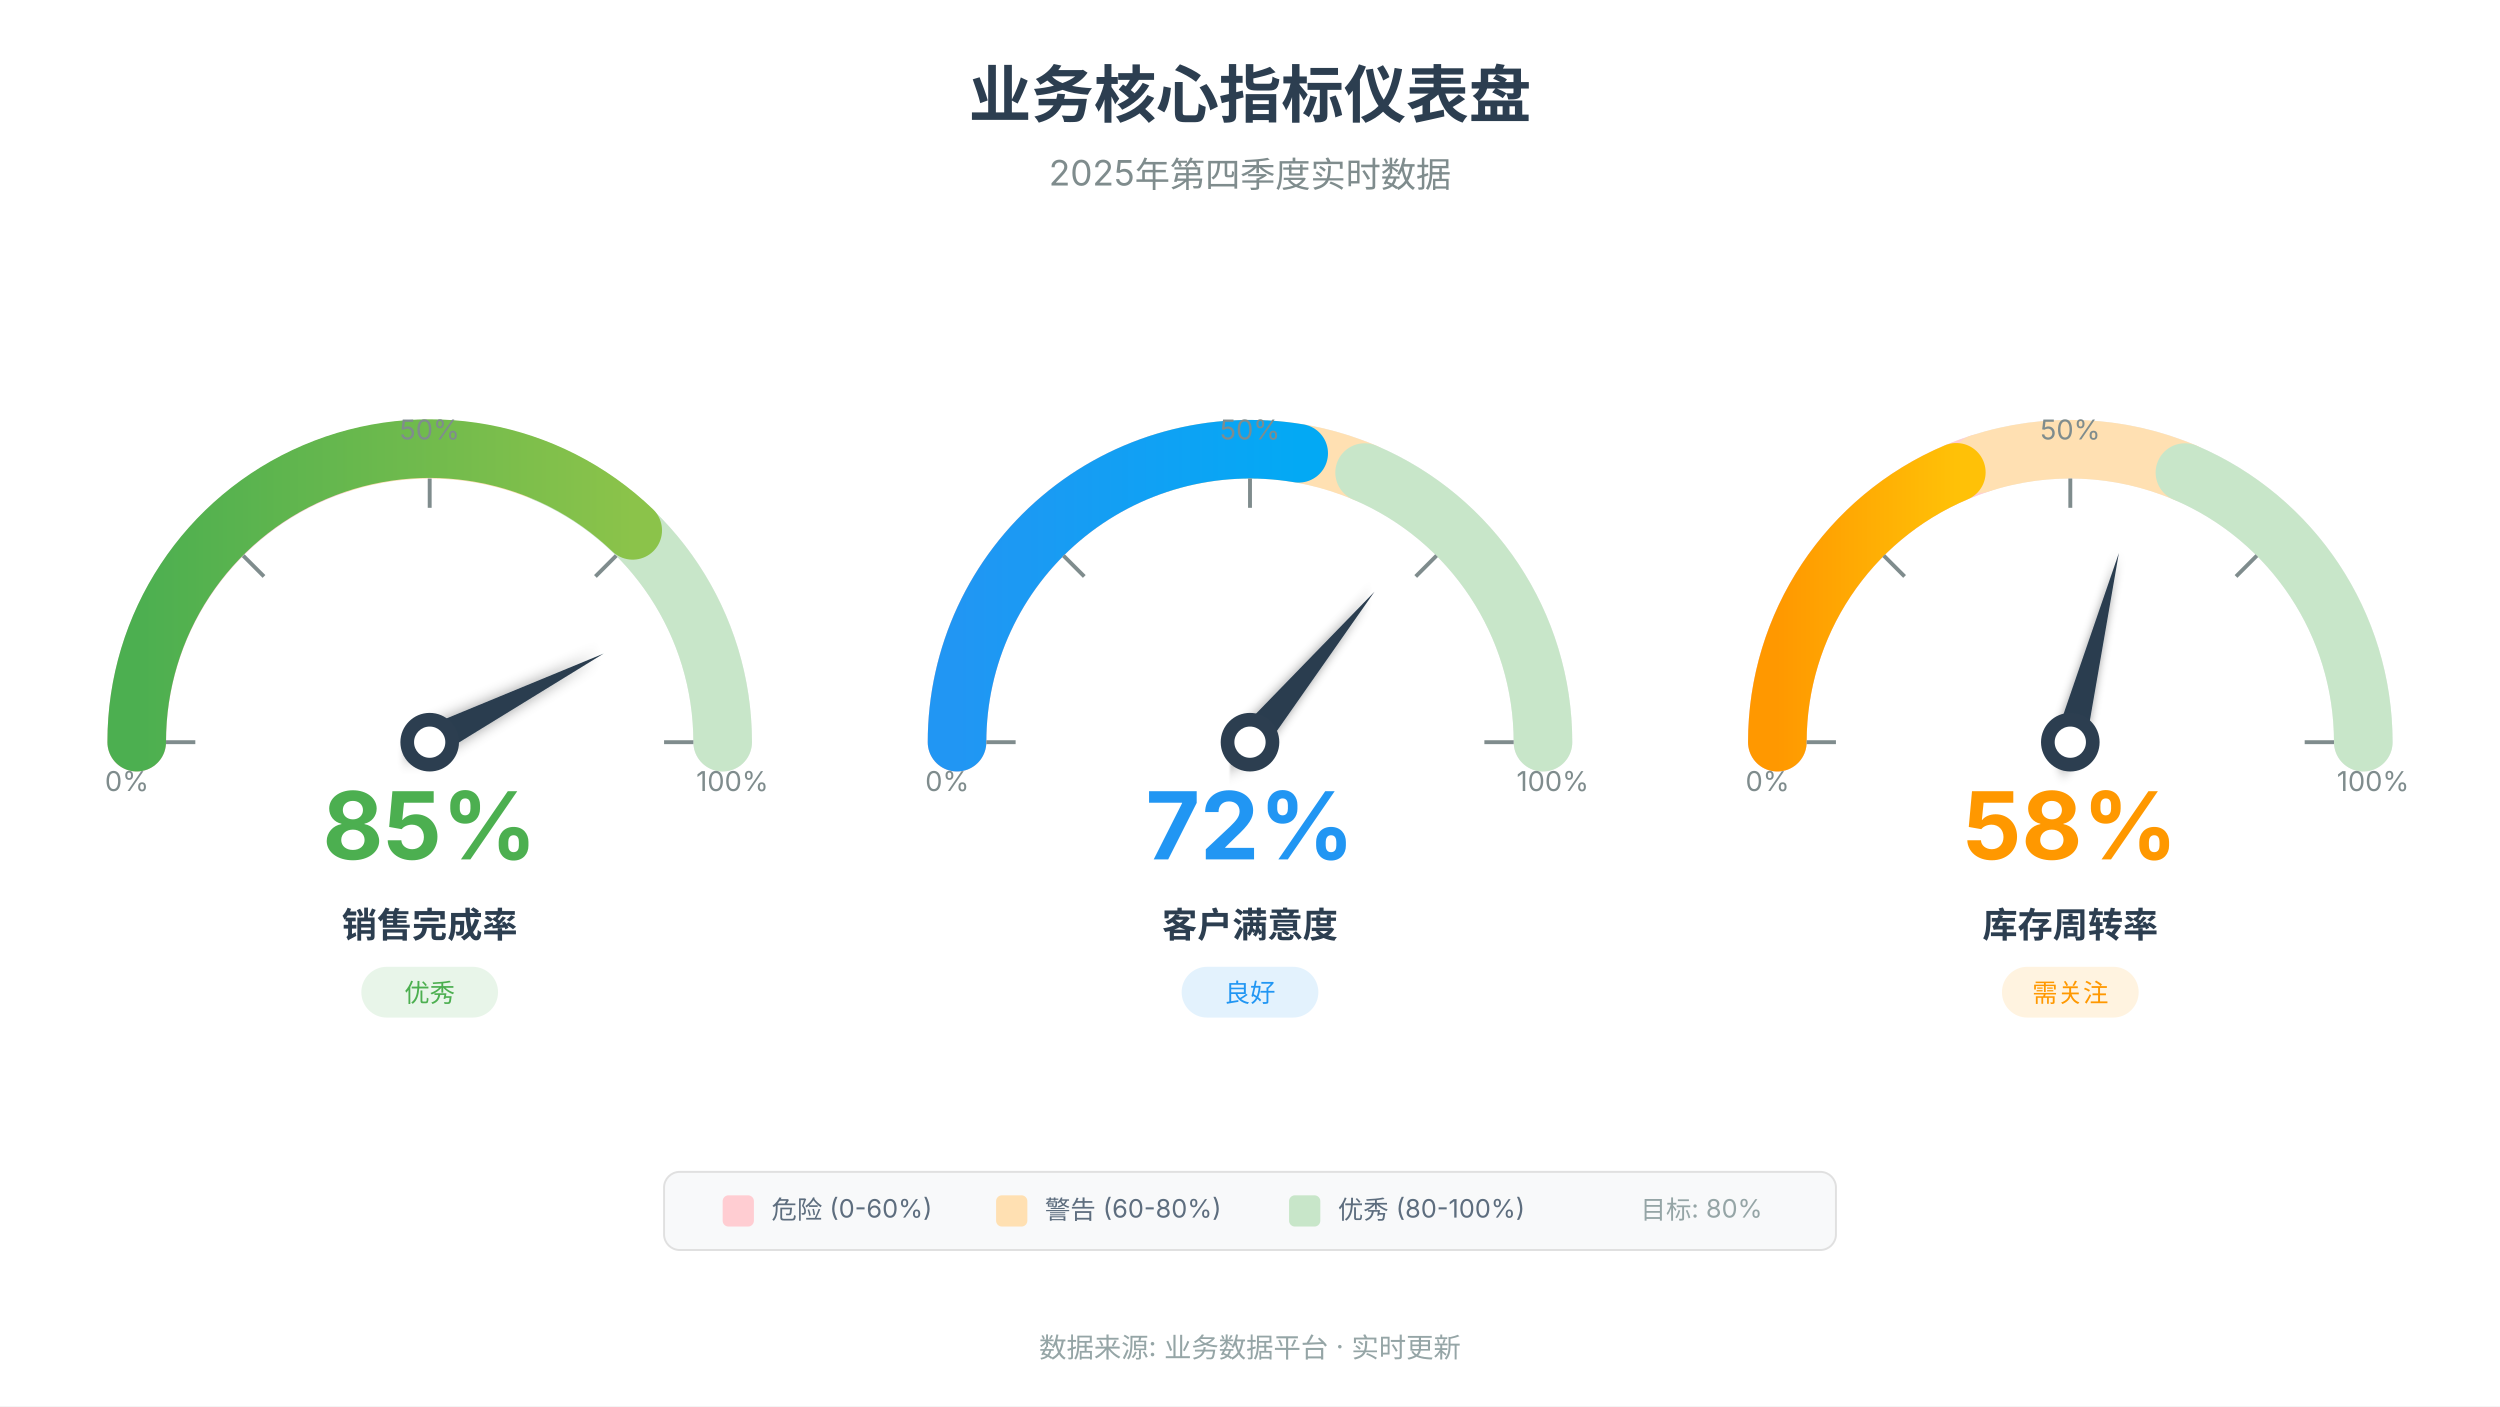
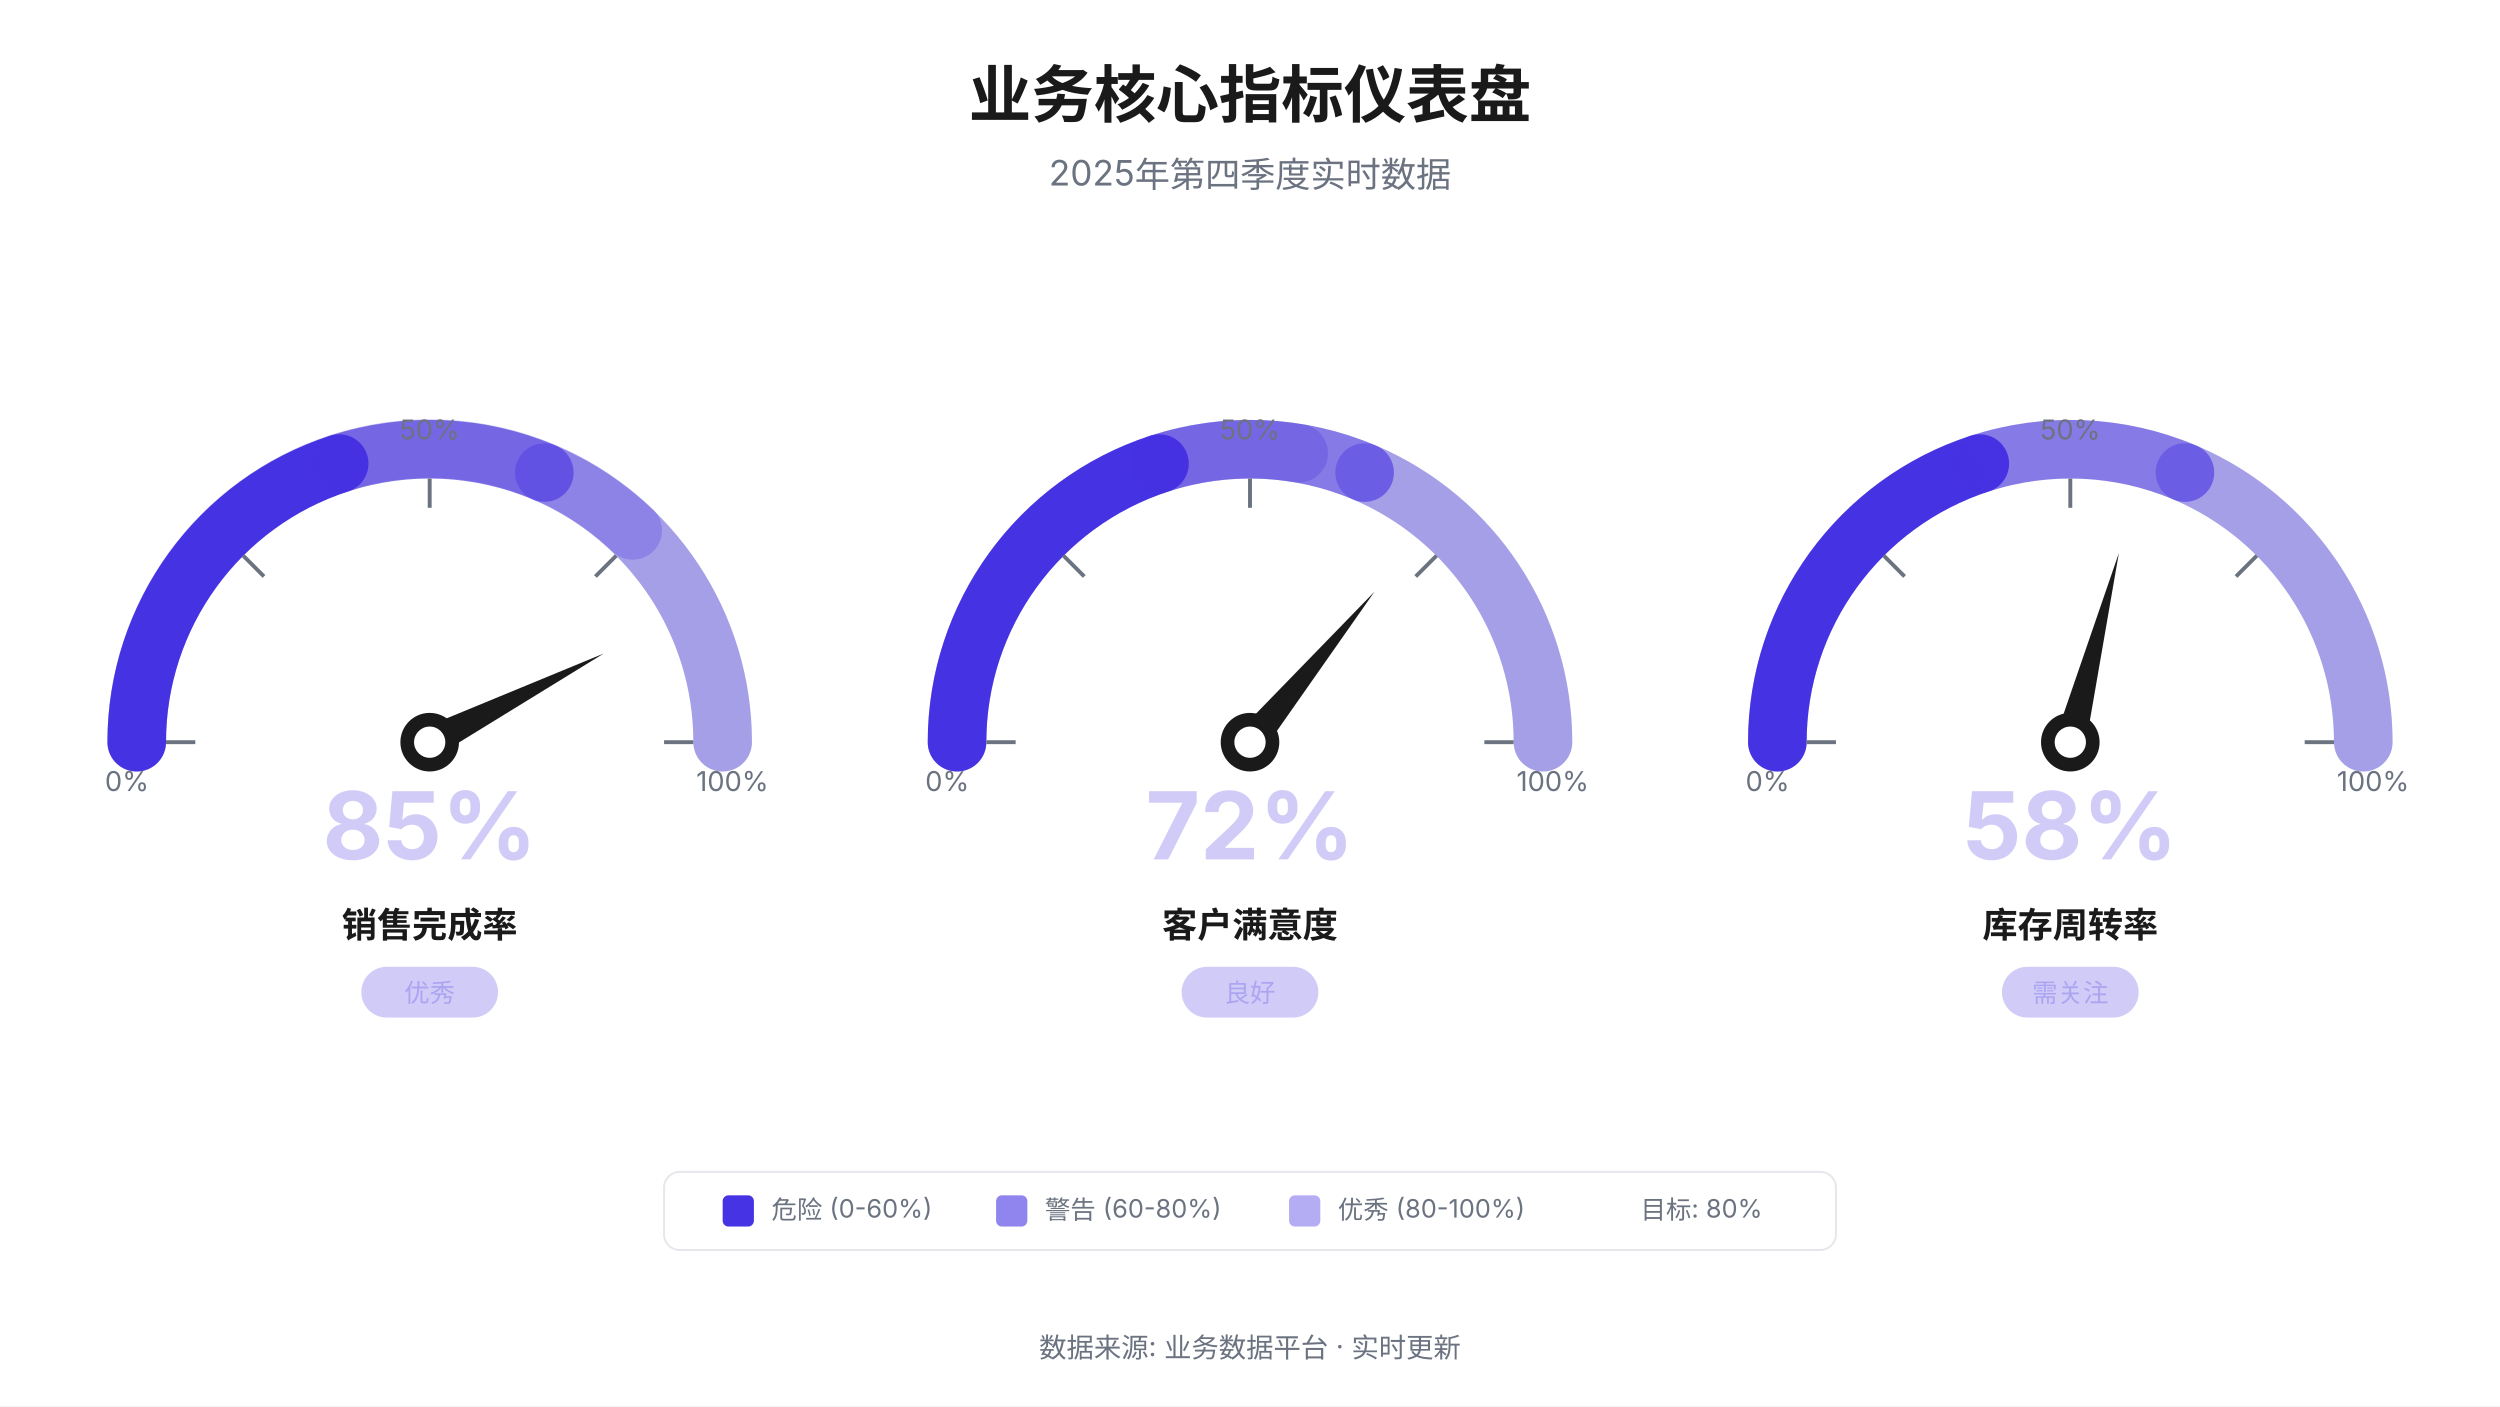
<svg xmlns="http://www.w3.org/2000/svg" viewBox="0 0 1280 720" width="1280" height="720">
  <defs>
-     <linearGradient id="bgArcGrad" x1="0%" y1="0%" x2="100%" y2="0%">
-       <stop offset="0%" style="stop-color:#E0E0E0;stop-opacity:1" />
-       <stop offset="100%" style="stop-color:#EEEEEE;stop-opacity:1" />
-     </linearGradient>
-     <linearGradient id="excellentGrad" x1="0%" y1="0%" x2="100%" y2="0%">
-       <stop offset="0%" style="stop-color:#4CAF50;stop-opacity:1" />
-       <stop offset="100%" style="stop-color:#8BC34A;stop-opacity:1" />
-     </linearGradient>
-     <linearGradient id="goodGrad" x1="0%" y1="0%" x2="100%" y2="0%">
-       <stop offset="0%" style="stop-color:#2196F3;stop-opacity:1" />
-       <stop offset="100%" style="stop-color:#03A9F4;stop-opacity:1" />
-     </linearGradient>
-     <linearGradient id="warningGrad" x1="0%" y1="0%" x2="100%" y2="0%">
-       <stop offset="0%" style="stop-color:#FF9800;stop-opacity:1" />
-       <stop offset="100%" style="stop-color:#FFC107;stop-opacity:1" />
-     </linearGradient>
-     <linearGradient id="dangerGrad" x1="0%" y1="0%" x2="100%" y2="0%">
-       <stop offset="0%" style="stop-color:#f44336;stop-opacity:1" />
-       <stop offset="100%" style="stop-color:#E91E63;stop-opacity:1" />
-     </linearGradient>
-     <filter id="needleShadow">
-       <feGaussianBlur in="SourceAlpha" stdDeviation="3" />
-       <feOffset dx="0" dy="2" />
-       <feComponentTransfer>
-         <feFuncA type="linear" slope="0.4" />
-       </feComponentTransfer>
-       <feMerge>
-         <feMergeNode />
-         <feMergeNode in="SourceGraphic" />
-       </feMerge>
-     </filter>
-   </defs>
+         
+         
+         
+         
+         
+         
+         
+         
+         
+         
+         
+         
+         
+         
+         
+         
+         
+     </defs>
  <rect width="1280" height="720" fill="#FFFFFF" />
-   <text x="640" y="60" font-family="-apple-system, BlinkMacSystemFont, 'Segoe UI', 'PingFang SC', 'Microsoft YaHei', sans-serif" font-size="32" font-weight="bold" fill="#2C3E50" text-anchor="middle">
+   <text x="640" y="60" font-family="-apple-system, BlinkMacSystemFont, 'Segoe UI', 'PingFang SC', 'Microsoft YaHei', sans-serif" font-size="32" font-weight="bold" fill="#1A1A1A" text-anchor="middle">
    <tspan>业务核心指标仪表盘</tspan>
  </text>
-   <text x="640" y="95" font-family="-apple-system, BlinkMacSystemFont, 'Segoe UI', 'PingFang SC', 'Microsoft YaHei', sans-serif" font-size="18" fill="#7F8C8D" text-anchor="middle">
+   <text x="640" y="95" font-family="-apple-system, BlinkMacSystemFont, 'Segoe UI', 'PingFang SC', 'Microsoft YaHei', sans-serif" font-size="18" fill="#6B7280" text-anchor="middle">
    <tspan>2025年第四季度实时数据</tspan>
  </text>
  <g id="gauge1" transform="translate(220, 380)">
-     <path d="M -150,0 A 150,150 0 0,1 150,0" fill="none" stroke="#EEEEEE" stroke-width="30" stroke-linecap="round" />
-     <path d="M -150,0 A 150,150 0 0,1 -46.35,-142.65" fill="none" stroke="#FFCDD2" stroke-width="30" stroke-linecap="round" />
-     <path d="M -46.35,-142.65 A 150,150 0 0,1 58.68,-138.05" fill="none" stroke="#FFE0B2" stroke-width="30" stroke-linecap="round" />
-     <path d="M 58.68,-138.05 A 150,150 0 0,1 150,0" fill="none" stroke="#C8E6C9" stroke-width="30" stroke-linecap="round" />
-     <path d="M -150,0 A 150,150 0 0,1 103.95,-108.45" fill="none" stroke="url(#excellentGrad)" stroke-width="30" stroke-linecap="round" />
-     <line x1="-135" y1="0" x2="-120" y2="0" stroke="#7F8C8D" stroke-width="2" />
-     <line x1="-95.5" y1="-95.5" x2="-84.85" y2="-84.85" stroke="#7F8C8D" stroke-width="2" />
-     <line x1="0" y1="-135" x2="0" y2="-120" stroke="#7F8C8D" stroke-width="2" />
-     <line x1="95.5" y1="-95.5" x2="84.85" y2="-84.85" stroke="#7F8C8D" stroke-width="2" />
-     <line x1="135" y1="0" x2="120" y2="0" stroke="#7F8C8D" stroke-width="2" />
-     <text x="-155" y="25" font-family="-apple-system, BlinkMacSystemFont, 'Segoe UI', sans-serif" font-size="14" fill="#7F8C8D" text-anchor="middle">
+     <path d="M -150,0 A 150,150 0 0,1 150,0" fill="none" stroke="#E5E7EB" stroke-width="30" stroke-linecap="round" />
+     <path d="M -150,0 A 150,150 0 0,1 -46.35,-142.65" fill="none" stroke="#4633E3" stroke-width="30" stroke-linecap="round" />
+     <path d="M -46.35,-142.65 A 150,150 0 0,1 58.68,-138.05" fill="none" stroke="#4633E3" stroke-opacity="0.6" stroke-width="30" stroke-linecap="round" />
+     <path d="M 58.68,-138.05 A 150,150 0 0,1 150,0" fill="none" stroke="#4633E3" stroke-opacity="0.4" stroke-width="30" stroke-linecap="round" />
+     <path d="M -150,0 A 150,150 0 0,1 103.95,-108.45" fill="none" stroke="#4633E3" stroke-opacity="0.25" stroke-width="30" stroke-linecap="round" />
+     <line x1="-135" y1="0" x2="-120" y2="0" stroke="#6B7280" stroke-width="2" />
+     <line x1="-95.5" y1="-95.5" x2="-84.85" y2="-84.85" stroke="#6B7280" stroke-width="2" />
+     <line x1="0" y1="-135" x2="0" y2="-120" stroke="#6B7280" stroke-width="2" />
+     <line x1="95.5" y1="-95.5" x2="84.85" y2="-84.85" stroke="#6B7280" stroke-width="2" />
+     <line x1="135" y1="0" x2="120" y2="0" stroke="#6B7280" stroke-width="2" />
+     <text x="-155" y="25" font-family="-apple-system, BlinkMacSystemFont, 'Segoe UI', sans-serif" font-size="14" fill="#6B7280" text-anchor="middle">
      <tspan>0%</tspan>
    </text>
-     <text x="0" y="-155" font-family="-apple-system, BlinkMacSystemFont, 'Segoe UI', sans-serif" font-size="14" fill="#7F8C8D" text-anchor="middle">
+     <text x="0" y="-155" font-family="-apple-system, BlinkMacSystemFont, 'Segoe UI', sans-serif" font-size="14" fill="#6B7280" text-anchor="middle">
      <tspan>50%</tspan>
    </text>
-     <text x="155" y="25" font-family="-apple-system, BlinkMacSystemFont, 'Segoe UI', sans-serif" font-size="14" fill="#7F8C8D" text-anchor="middle">
+     <text x="155" y="25" font-family="-apple-system, BlinkMacSystemFont, 'Segoe UI', sans-serif" font-size="14" fill="#6B7280" text-anchor="middle">
      <tspan>100%</tspan>
    </text>
    <g transform="rotate(63)">
-       <path d="M 0,-100 L -8,0 L 0,15 L 8,0 Z" fill="#2C3E50" filter="url(#needleShadow)" />
+       <path d="M 0,-100 L -8,0 L 0,15 L 8,0 Z" fill="#1A1A1A" />
    </g>
-     <circle cx="0" cy="0" r="15" fill="#2C3E50" />
+     <circle cx="0" cy="0" r="15" fill="#1A1A1A" />
    <circle cx="0" cy="0" r="8" fill="#FFFFFF" />
-     <text x="0" y="60" font-family="-apple-system, BlinkMacSystemFont, 'Segoe UI', sans-serif" font-size="48" font-weight="bold" fill="#4CAF50" text-anchor="middle">
+     <text x="0" y="60" font-family="-apple-system, BlinkMacSystemFont, 'Segoe UI', sans-serif" font-size="48" font-weight="bold" fill="#4633E3" fill-opacity="0.25" text-anchor="middle">
      <tspan>85%</tspan>
    </text>
-     <text x="0" y="100" font-family="-apple-system, BlinkMacSystemFont, 'Segoe UI', 'PingFang SC', 'Microsoft YaHei', sans-serif" font-size="18" font-weight="600" fill="#2C3E50" text-anchor="middle">
+     <text x="0" y="100" font-family="-apple-system, BlinkMacSystemFont, 'Segoe UI', 'PingFang SC', 'Microsoft YaHei', sans-serif" font-size="18" font-weight="600" fill="#1A1A1A" text-anchor="middle">
      <tspan>销售完成率</tspan>
    </text>
-     <rect x="-35" y="115" width="70" height="26" rx="13" fill="#E8F5E9" />
-     <text x="0" y="133" font-family="-apple-system, BlinkMacSystemFont, 'Segoe UI', 'PingFang SC', 'Microsoft YaHei', sans-serif" font-size="13" fill="#4CAF50" text-anchor="middle">
+     <rect x="-35" y="115" width="70" height="26" rx="13" fill="#4633E3" fill-opacity="0.25" />
+     <text x="0" y="133" font-family="-apple-system, BlinkMacSystemFont, 'Segoe UI', 'PingFang SC', 'Microsoft YaHei', sans-serif" font-size="13" fill="#4633E3" fill-opacity="0.25" text-anchor="middle">
      <tspan>优秀</tspan>
    </text>
  </g>
  <g id="gauge2" transform="translate(640, 380)">
-     <path d="M -150,0 A 150,150 0 0,1 150,0" fill="none" stroke="#EEEEEE" stroke-width="30" stroke-linecap="round" />
-     <path d="M -150,0 A 150,150 0 0,1 -46.35,-142.65" fill="none" stroke="#FFCDD2" stroke-width="30" stroke-linecap="round" />
-     <path d="M -46.35,-142.65 A 150,150 0 0,1 58.68,-138.05" fill="none" stroke="#FFE0B2" stroke-width="30" stroke-linecap="round" />
-     <path d="M 58.68,-138.05 A 150,150 0 0,1 150,0" fill="none" stroke="#C8E6C9" stroke-width="30" stroke-linecap="round" />
-     <path d="M -150,0 A 150,150 0 0,1 24.93,-147.91" fill="none" stroke="url(#goodGrad)" stroke-width="30" stroke-linecap="round" />
-     <line x1="-135" y1="0" x2="-120" y2="0" stroke="#7F8C8D" stroke-width="2" />
-     <line x1="-95.5" y1="-95.5" x2="-84.85" y2="-84.85" stroke="#7F8C8D" stroke-width="2" />
-     <line x1="0" y1="-135" x2="0" y2="-120" stroke="#7F8C8D" stroke-width="2" />
-     <line x1="95.5" y1="-95.5" x2="84.85" y2="-84.85" stroke="#7F8C8D" stroke-width="2" />
-     <line x1="135" y1="0" x2="120" y2="0" stroke="#7F8C8D" stroke-width="2" />
-     <text x="-155" y="25" font-family="-apple-system, BlinkMacSystemFont, 'Segoe UI', sans-serif" font-size="14" fill="#7F8C8D" text-anchor="middle">
+     <path d="M -150,0 A 150,150 0 0,1 150,0" fill="none" stroke="#E5E7EB" stroke-width="30" stroke-linecap="round" />
+     <path d="M -150,0 A 150,150 0 0,1 -46.35,-142.65" fill="none" stroke="#4633E3" stroke-width="30" stroke-linecap="round" />
+     <path d="M -46.35,-142.65 A 150,150 0 0,1 58.68,-138.05" fill="none" stroke="#4633E3" stroke-opacity="0.6" stroke-width="30" stroke-linecap="round" />
+     <path d="M 58.68,-138.05 A 150,150 0 0,1 150,0" fill="none" stroke="#4633E3" stroke-opacity="0.4" stroke-width="30" stroke-linecap="round" />
+     <path d="M -150,0 A 150,150 0 0,1 24.93,-147.91" fill="none" stroke="#4633E3" stroke-opacity="0.25" stroke-width="30" stroke-linecap="round" />
+     <line x1="-135" y1="0" x2="-120" y2="0" stroke="#6B7280" stroke-width="2" />
+     <line x1="-95.5" y1="-95.5" x2="-84.85" y2="-84.85" stroke="#6B7280" stroke-width="2" />
+     <line x1="0" y1="-135" x2="0" y2="-120" stroke="#6B7280" stroke-width="2" />
+     <line x1="95.5" y1="-95.5" x2="84.85" y2="-84.85" stroke="#6B7280" stroke-width="2" />
+     <line x1="135" y1="0" x2="120" y2="0" stroke="#6B7280" stroke-width="2" />
+     <text x="-155" y="25" font-family="-apple-system, BlinkMacSystemFont, 'Segoe UI', sans-serif" font-size="14" fill="#6B7280" text-anchor="middle">
      <tspan>0%</tspan>
    </text>
-     <text x="0" y="-155" font-family="-apple-system, BlinkMacSystemFont, 'Segoe UI', sans-serif" font-size="14" fill="#7F8C8D" text-anchor="middle">
+     <text x="0" y="-155" font-family="-apple-system, BlinkMacSystemFont, 'Segoe UI', sans-serif" font-size="14" fill="#6B7280" text-anchor="middle">
      <tspan>50%</tspan>
    </text>
-     <text x="155" y="25" font-family="-apple-system, BlinkMacSystemFont, 'Segoe UI', sans-serif" font-size="14" fill="#7F8C8D" text-anchor="middle">
+     <text x="155" y="25" font-family="-apple-system, BlinkMacSystemFont, 'Segoe UI', sans-serif" font-size="14" fill="#6B7280" text-anchor="middle">
      <tspan>100%</tspan>
    </text>
    <g transform="rotate(39.6)">
-       <path d="M 0,-100 L -8,0 L 0,15 L 8,0 Z" fill="#2C3E50" filter="url(#needleShadow)" />
+       <path d="M 0,-100 L -8,0 L 0,15 L 8,0 Z" fill="#1A1A1A" />
    </g>
-     <circle cx="0" cy="0" r="15" fill="#2C3E50" />
+     <circle cx="0" cy="0" r="15" fill="#1A1A1A" />
    <circle cx="0" cy="0" r="8" fill="#FFFFFF" />
-     <text x="0" y="60" font-family="-apple-system, BlinkMacSystemFont, 'Segoe UI', sans-serif" font-size="48" font-weight="bold" fill="#2196F3" text-anchor="middle">
+     <text x="0" y="60" font-family="-apple-system, BlinkMacSystemFont, 'Segoe UI', sans-serif" font-size="48" font-weight="bold" fill="#4633E3" fill-opacity="0.25" text-anchor="middle">
      <tspan>72%</tspan>
    </text>
-     <text x="0" y="100" font-family="-apple-system, BlinkMacSystemFont, 'Segoe UI', 'PingFang SC', 'Microsoft YaHei', sans-serif" font-size="18" font-weight="600" fill="#2C3E50" text-anchor="middle">
+     <text x="0" y="100" font-family="-apple-system, BlinkMacSystemFont, 'Segoe UI', 'PingFang SC', 'Microsoft YaHei', sans-serif" font-size="18" font-weight="600" fill="#1A1A1A" text-anchor="middle">
      <tspan>客户满意度</tspan>
    </text>
-     <rect x="-35" y="115" width="70" height="26" rx="13" fill="#E3F2FD" />
-     <text x="0" y="133" font-family="-apple-system, BlinkMacSystemFont, 'Segoe UI', 'PingFang SC', 'Microsoft YaHei', sans-serif" font-size="13" fill="#2196F3" text-anchor="middle">
+     <rect x="-35" y="115" width="70" height="26" rx="13" fill="#4633E3" fill-opacity="0.25" />
+     <text x="0" y="133" font-family="-apple-system, BlinkMacSystemFont, 'Segoe UI', 'PingFang SC', 'Microsoft YaHei', sans-serif" font-size="13" fill="#4633E3" fill-opacity="0.25" text-anchor="middle">
      <tspan>良好</tspan>
    </text>
  </g>
  <g id="gauge3" transform="translate(1060, 380)">
-     <path d="M -150,0 A 150,150 0 0,1 150,0" fill="none" stroke="#EEEEEE" stroke-width="30" stroke-linecap="round" />
-     <path d="M -150,0 A 150,150 0 0,1 -46.35,-142.65" fill="none" stroke="#FFCDD2" stroke-width="30" stroke-linecap="round" />
-     <path d="M -46.35,-142.65 A 150,150 0 0,1 58.68,-138.05" fill="none" stroke="#FFE0B2" stroke-width="30" stroke-linecap="round" />
-     <path d="M 58.68,-138.05 A 150,150 0 0,1 150,0" fill="none" stroke="#C8E6C9" stroke-width="30" stroke-linecap="round" />
-     <path d="M -150,0 A 150,150 0 0,1 -58.36,-138.17" fill="none" stroke="url(#warningGrad)" stroke-width="30" stroke-linecap="round" />
-     <line x1="-135" y1="0" x2="-120" y2="0" stroke="#7F8C8D" stroke-width="2" />
-     <line x1="-95.5" y1="-95.5" x2="-84.85" y2="-84.85" stroke="#7F8C8D" stroke-width="2" />
-     <line x1="0" y1="-135" x2="0" y2="-120" stroke="#7F8C8D" stroke-width="2" />
-     <line x1="95.5" y1="-95.5" x2="84.85" y2="-84.85" stroke="#7F8C8D" stroke-width="2" />
-     <line x1="135" y1="0" x2="120" y2="0" stroke="#7F8C8D" stroke-width="2" />
-     <text x="-155" y="25" font-family="-apple-system, BlinkMacSystemFont, 'Segoe UI', sans-serif" font-size="14" fill="#7F8C8D" text-anchor="middle">
+     <path d="M -150,0 A 150,150 0 0,1 150,0" fill="none" stroke="#E5E7EB" stroke-width="30" stroke-linecap="round" />
+     <path d="M -150,0 A 150,150 0 0,1 -46.35,-142.65" fill="none" stroke="#4633E3" stroke-width="30" stroke-linecap="round" />
+     <path d="M -46.35,-142.65 A 150,150 0 0,1 58.68,-138.05" fill="none" stroke="#4633E3" stroke-opacity="0.6" stroke-width="30" stroke-linecap="round" />
+     <path d="M 58.68,-138.05 A 150,150 0 0,1 150,0" fill="none" stroke="#4633E3" stroke-opacity="0.4" stroke-width="30" stroke-linecap="round" />
+     <path d="M -150,0 A 150,150 0 0,1 -58.36,-138.17" fill="none" stroke="#4633E3" stroke-opacity="0.25" stroke-width="30" stroke-linecap="round" />
+     <line x1="-135" y1="0" x2="-120" y2="0" stroke="#6B7280" stroke-width="2" />
+     <line x1="-95.5" y1="-95.5" x2="-84.85" y2="-84.85" stroke="#6B7280" stroke-width="2" />
+     <line x1="0" y1="-135" x2="0" y2="-120" stroke="#6B7280" stroke-width="2" />
+     <line x1="95.5" y1="-95.5" x2="84.85" y2="-84.85" stroke="#6B7280" stroke-width="2" />
+     <line x1="135" y1="0" x2="120" y2="0" stroke="#6B7280" stroke-width="2" />
+     <text x="-155" y="25" font-family="-apple-system, BlinkMacSystemFont, 'Segoe UI', sans-serif" font-size="14" fill="#6B7280" text-anchor="middle">
      <tspan>0%</tspan>
    </text>
-     <text x="0" y="-155" font-family="-apple-system, BlinkMacSystemFont, 'Segoe UI', sans-serif" font-size="14" fill="#7F8C8D" text-anchor="middle">
+     <text x="0" y="-155" font-family="-apple-system, BlinkMacSystemFont, 'Segoe UI', sans-serif" font-size="14" fill="#6B7280" text-anchor="middle">
      <tspan>50%</tspan>
    </text>
-     <text x="155" y="25" font-family="-apple-system, BlinkMacSystemFont, 'Segoe UI', sans-serif" font-size="14" fill="#7F8C8D" text-anchor="middle">
+     <text x="155" y="25" font-family="-apple-system, BlinkMacSystemFont, 'Segoe UI', sans-serif" font-size="14" fill="#6B7280" text-anchor="middle">
      <tspan>100%</tspan>
    </text>
    <g transform="rotate(14.4)">
-       <path d="M 0,-100 L -8,0 L 0,15 L 8,0 Z" fill="#2C3E50" filter="url(#needleShadow)" />
+       <path d="M 0,-100 L -8,0 L 0,15 L 8,0 Z" fill="#1A1A1A" />
    </g>
-     <circle cx="0" cy="0" r="15" fill="#2C3E50" />
+     <circle cx="0" cy="0" r="15" fill="#1A1A1A" />
    <circle cx="0" cy="0" r="8" fill="#FFFFFF" />
-     <text x="0" y="60" font-family="-apple-system, BlinkMacSystemFont, 'Segoe UI', sans-serif" font-size="48" font-weight="bold" fill="#FF9800" text-anchor="middle">
+     <text x="0" y="60" font-family="-apple-system, BlinkMacSystemFont, 'Segoe UI', sans-serif" font-size="48" font-weight="bold" fill="#4633E3" fill-opacity="0.25" text-anchor="middle">
      <tspan>58%</tspan>
    </text>
-     <text x="0" y="100" font-family="-apple-system, BlinkMacSystemFont, 'Segoe UI', 'PingFang SC', 'Microsoft YaHei', sans-serif" font-size="18" font-weight="600" fill="#2C3E50" text-anchor="middle">
+     <text x="0" y="100" font-family="-apple-system, BlinkMacSystemFont, 'Segoe UI', 'PingFang SC', 'Microsoft YaHei', sans-serif" font-size="18" font-weight="600" fill="#1A1A1A" text-anchor="middle">
      <tspan>库存周转率</tspan>
    </text>
-     <rect x="-35" y="115" width="70" height="26" rx="13" fill="#FFF3E0" />
-     <text x="0" y="133" font-family="-apple-system, BlinkMacSystemFont, 'Segoe UI', 'PingFang SC', 'Microsoft YaHei', sans-serif" font-size="13" fill="#FF9800" text-anchor="middle">
+     <rect x="-35" y="115" width="70" height="26" rx="13" fill="#4633E3" fill-opacity="0.25" />
+     <text x="0" y="133" font-family="-apple-system, BlinkMacSystemFont, 'Segoe UI', 'PingFang SC', 'Microsoft YaHei', sans-serif" font-size="13" fill="#4633E3" fill-opacity="0.25" text-anchor="middle">
      <tspan>需关注</tspan>
    </text>
  </g>
  <g id="legendBar" transform="translate(340, 600)">
-     <rect x="0" y="0" width="600" height="40" rx="8" fill="#F8F9FA" stroke="#E0E0E0" stroke-width="1" />
-     <rect x="30" y="12" width="16" height="16" rx="3" fill="#FFCDD2" />
-     <text x="55" y="24" font-family="-apple-system, BlinkMacSystemFont, 'Segoe UI', 'PingFang SC', 'Microsoft YaHei', sans-serif" font-size="13" fill="#5D6D7E">
+     <rect x="0" y="0" width="600" height="40" rx="8" fill="#FFFFFF" stroke="#E5E7EB" stroke-width="1" />
+     <rect x="30" y="12" width="16" height="16" rx="3" fill="#4633E3" />
+     <text x="55" y="24" font-family="-apple-system, BlinkMacSystemFont, 'Segoe UI', 'PingFang SC', 'Microsoft YaHei', sans-serif" font-size="13" fill="#6B7280">
      <tspan>危险 (0-60%)</tspan>
    </text>
-     <rect x="170" y="12" width="16" height="16" rx="3" fill="#FFE0B2" />
-     <text x="195" y="24" font-family="-apple-system, BlinkMacSystemFont, 'Segoe UI', 'PingFang SC', 'Microsoft YaHei', sans-serif" font-size="13" fill="#5D6D7E">
+     <rect x="170" y="12" width="16" height="16" rx="3" fill="#4633E3" fill-opacity="0.6" />
+     <text x="195" y="24" font-family="-apple-system, BlinkMacSystemFont, 'Segoe UI', 'PingFang SC', 'Microsoft YaHei', sans-serif" font-size="13" fill="#6B7280">
      <tspan>警告 (60-80%)</tspan>
    </text>
-     <rect x="320" y="12" width="16" height="16" rx="3" fill="#C8E6C9" />
-     <text x="345" y="24" font-family="-apple-system, BlinkMacSystemFont, 'Segoe UI', 'PingFang SC', 'Microsoft YaHei', sans-serif" font-size="13" fill="#5D6D7E">
+     <rect x="320" y="12" width="16" height="16" rx="3" fill="#4633E3" fill-opacity="0.4" />
+     <text x="345" y="24" font-family="-apple-system, BlinkMacSystemFont, 'Segoe UI', 'PingFang SC', 'Microsoft YaHei', sans-serif" font-size="13" fill="#6B7280">
      <tspan>优秀 (80-100%)</tspan>
    </text>
-     <text x="500" y="24" font-family="-apple-system, BlinkMacSystemFont, 'Segoe UI', 'PingFang SC', 'Microsoft YaHei', sans-serif" font-size="13" fill="#95A5A6">
+     <text x="500" y="24" font-family="-apple-system, BlinkMacSystemFont, 'Segoe UI', 'PingFang SC', 'Microsoft YaHei', sans-serif" font-size="13" fill="#6B7280">
      <tspan>目标: 80%</tspan>
    </text>
  </g>
-   <text x="640" y="695" font-family="-apple-system, BlinkMacSystemFont, 'Segoe UI', 'PingFang SC', 'Microsoft YaHei', sans-serif" font-size="14" fill="#95A5A6" text-anchor="middle">
+   <text x="640" y="695" font-family="-apple-system, BlinkMacSystemFont, 'Segoe UI', 'PingFang SC', 'Microsoft YaHei', sans-serif" font-size="14" fill="#6B7280" text-anchor="middle">
    <tspan>数据来源: 业务数据平台 · 实时更新</tspan>
  </text>
</svg>
